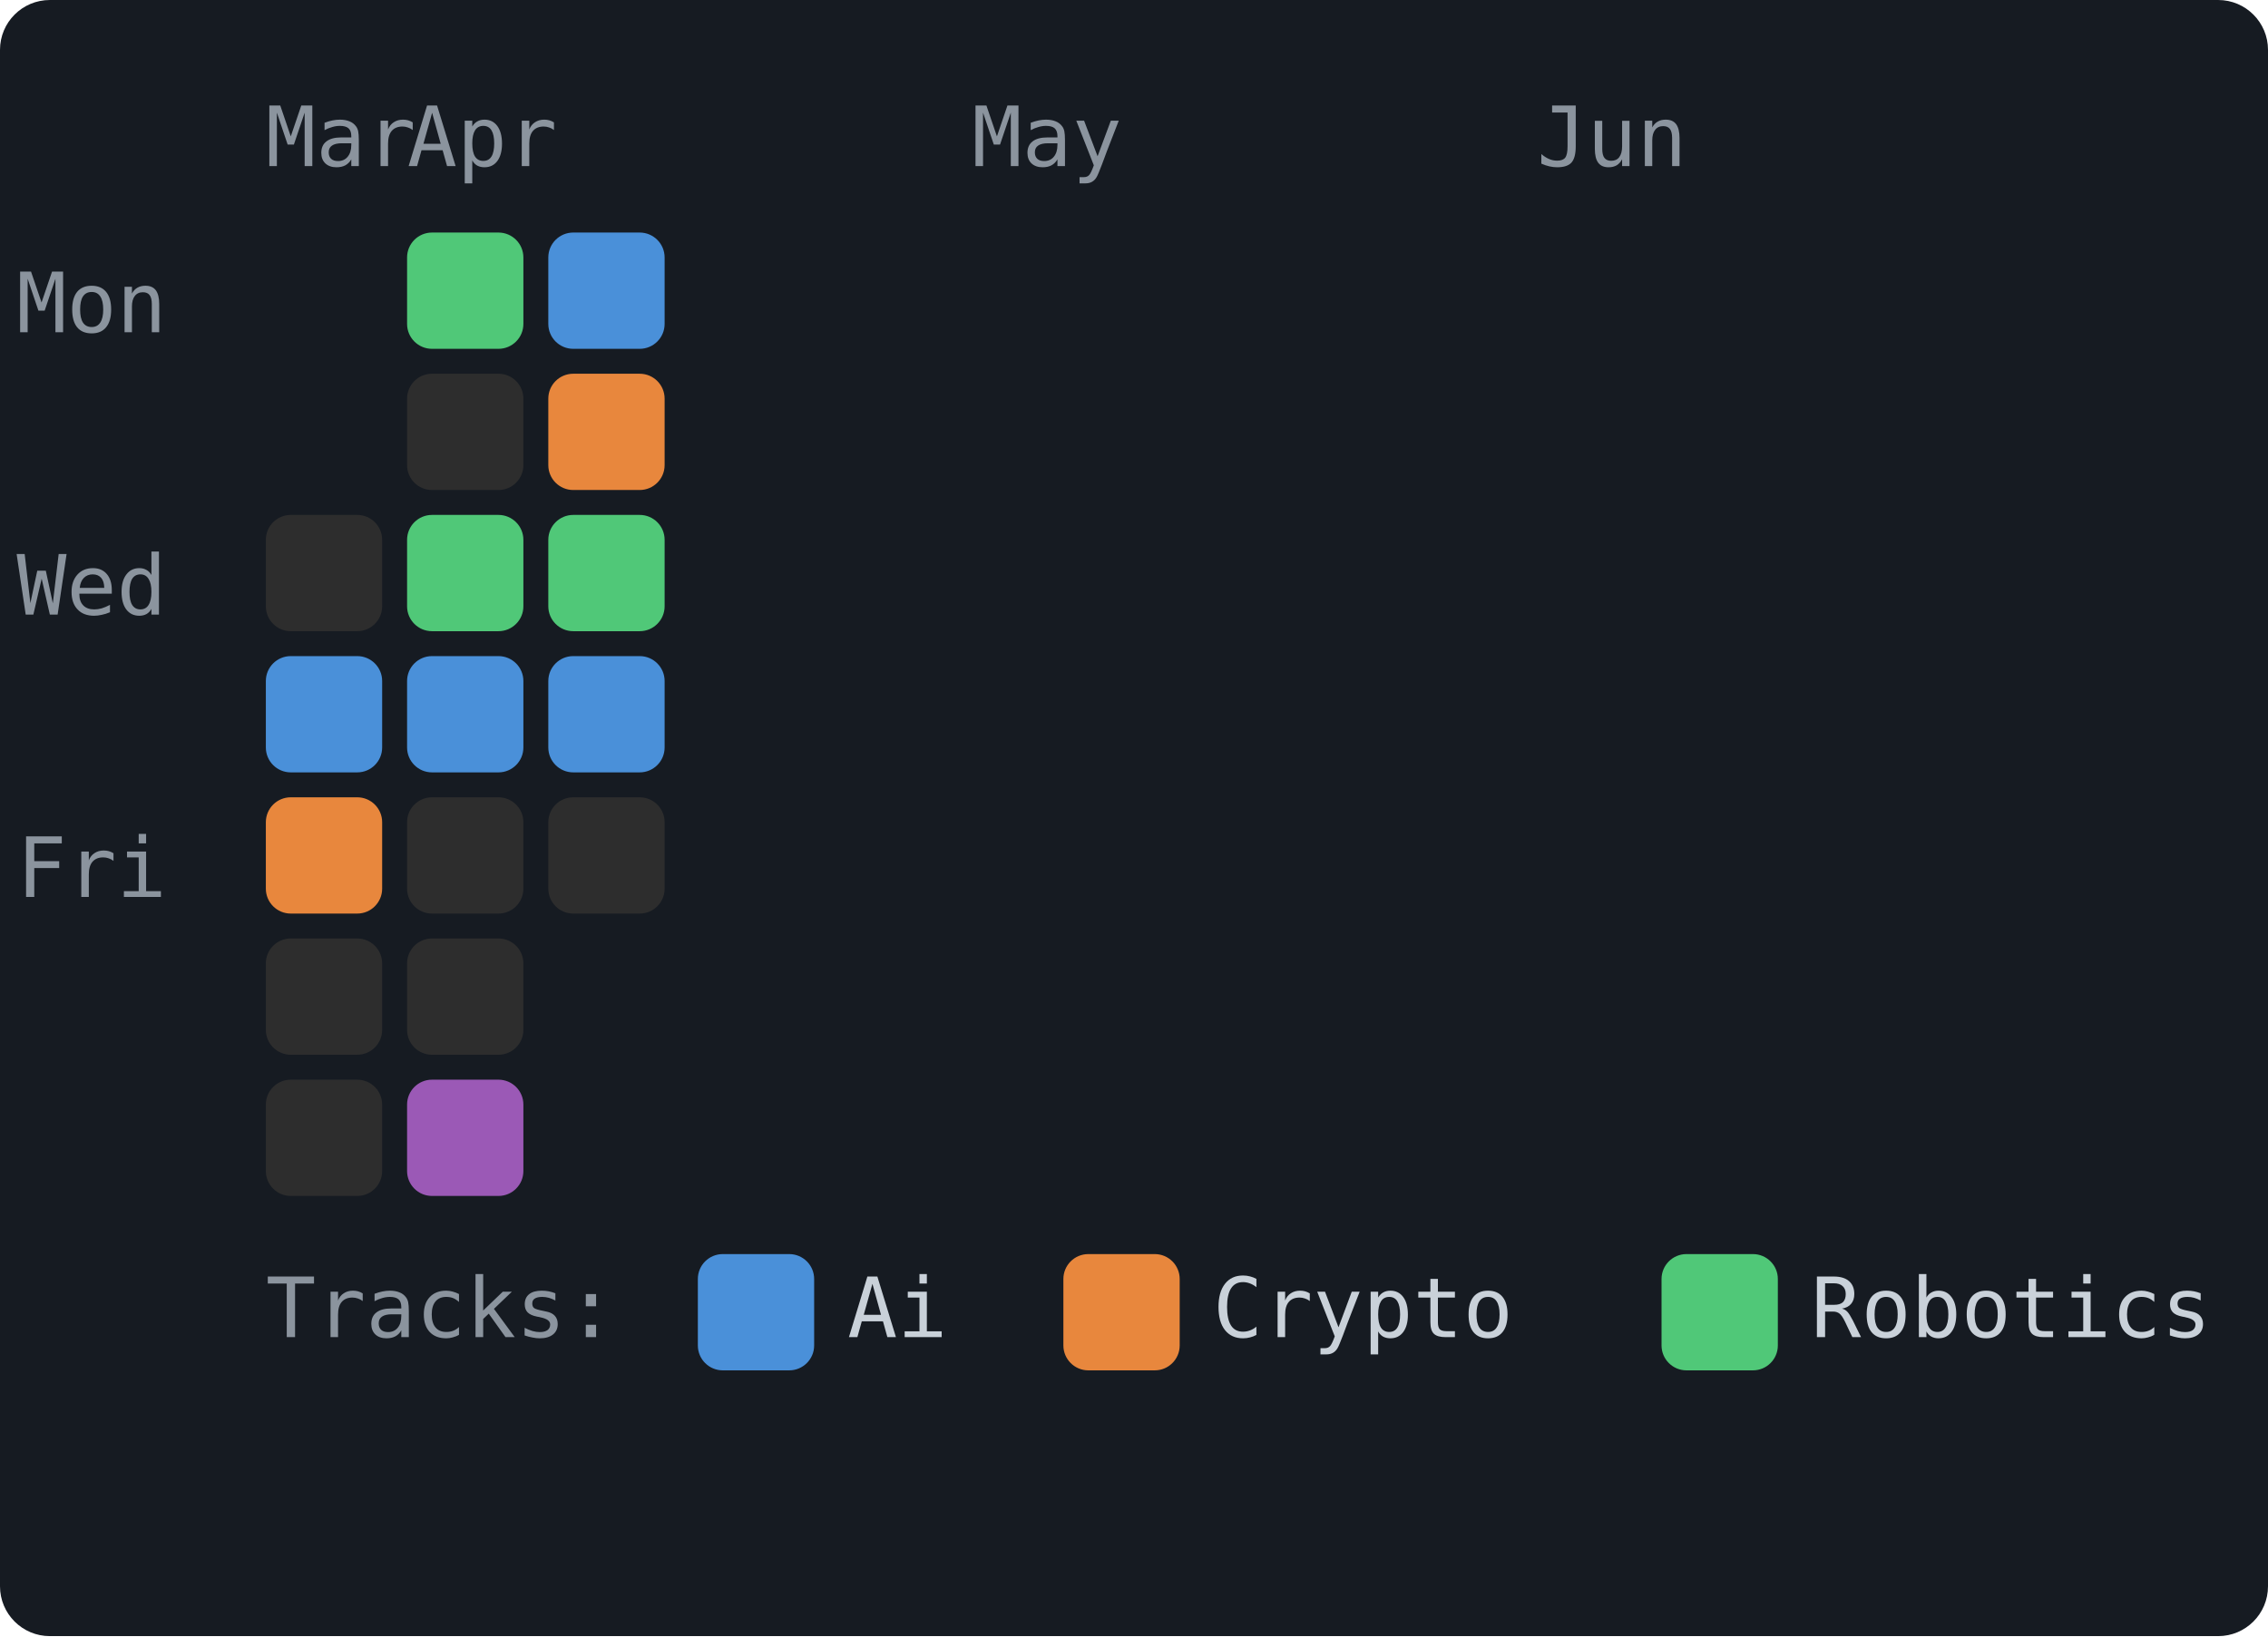
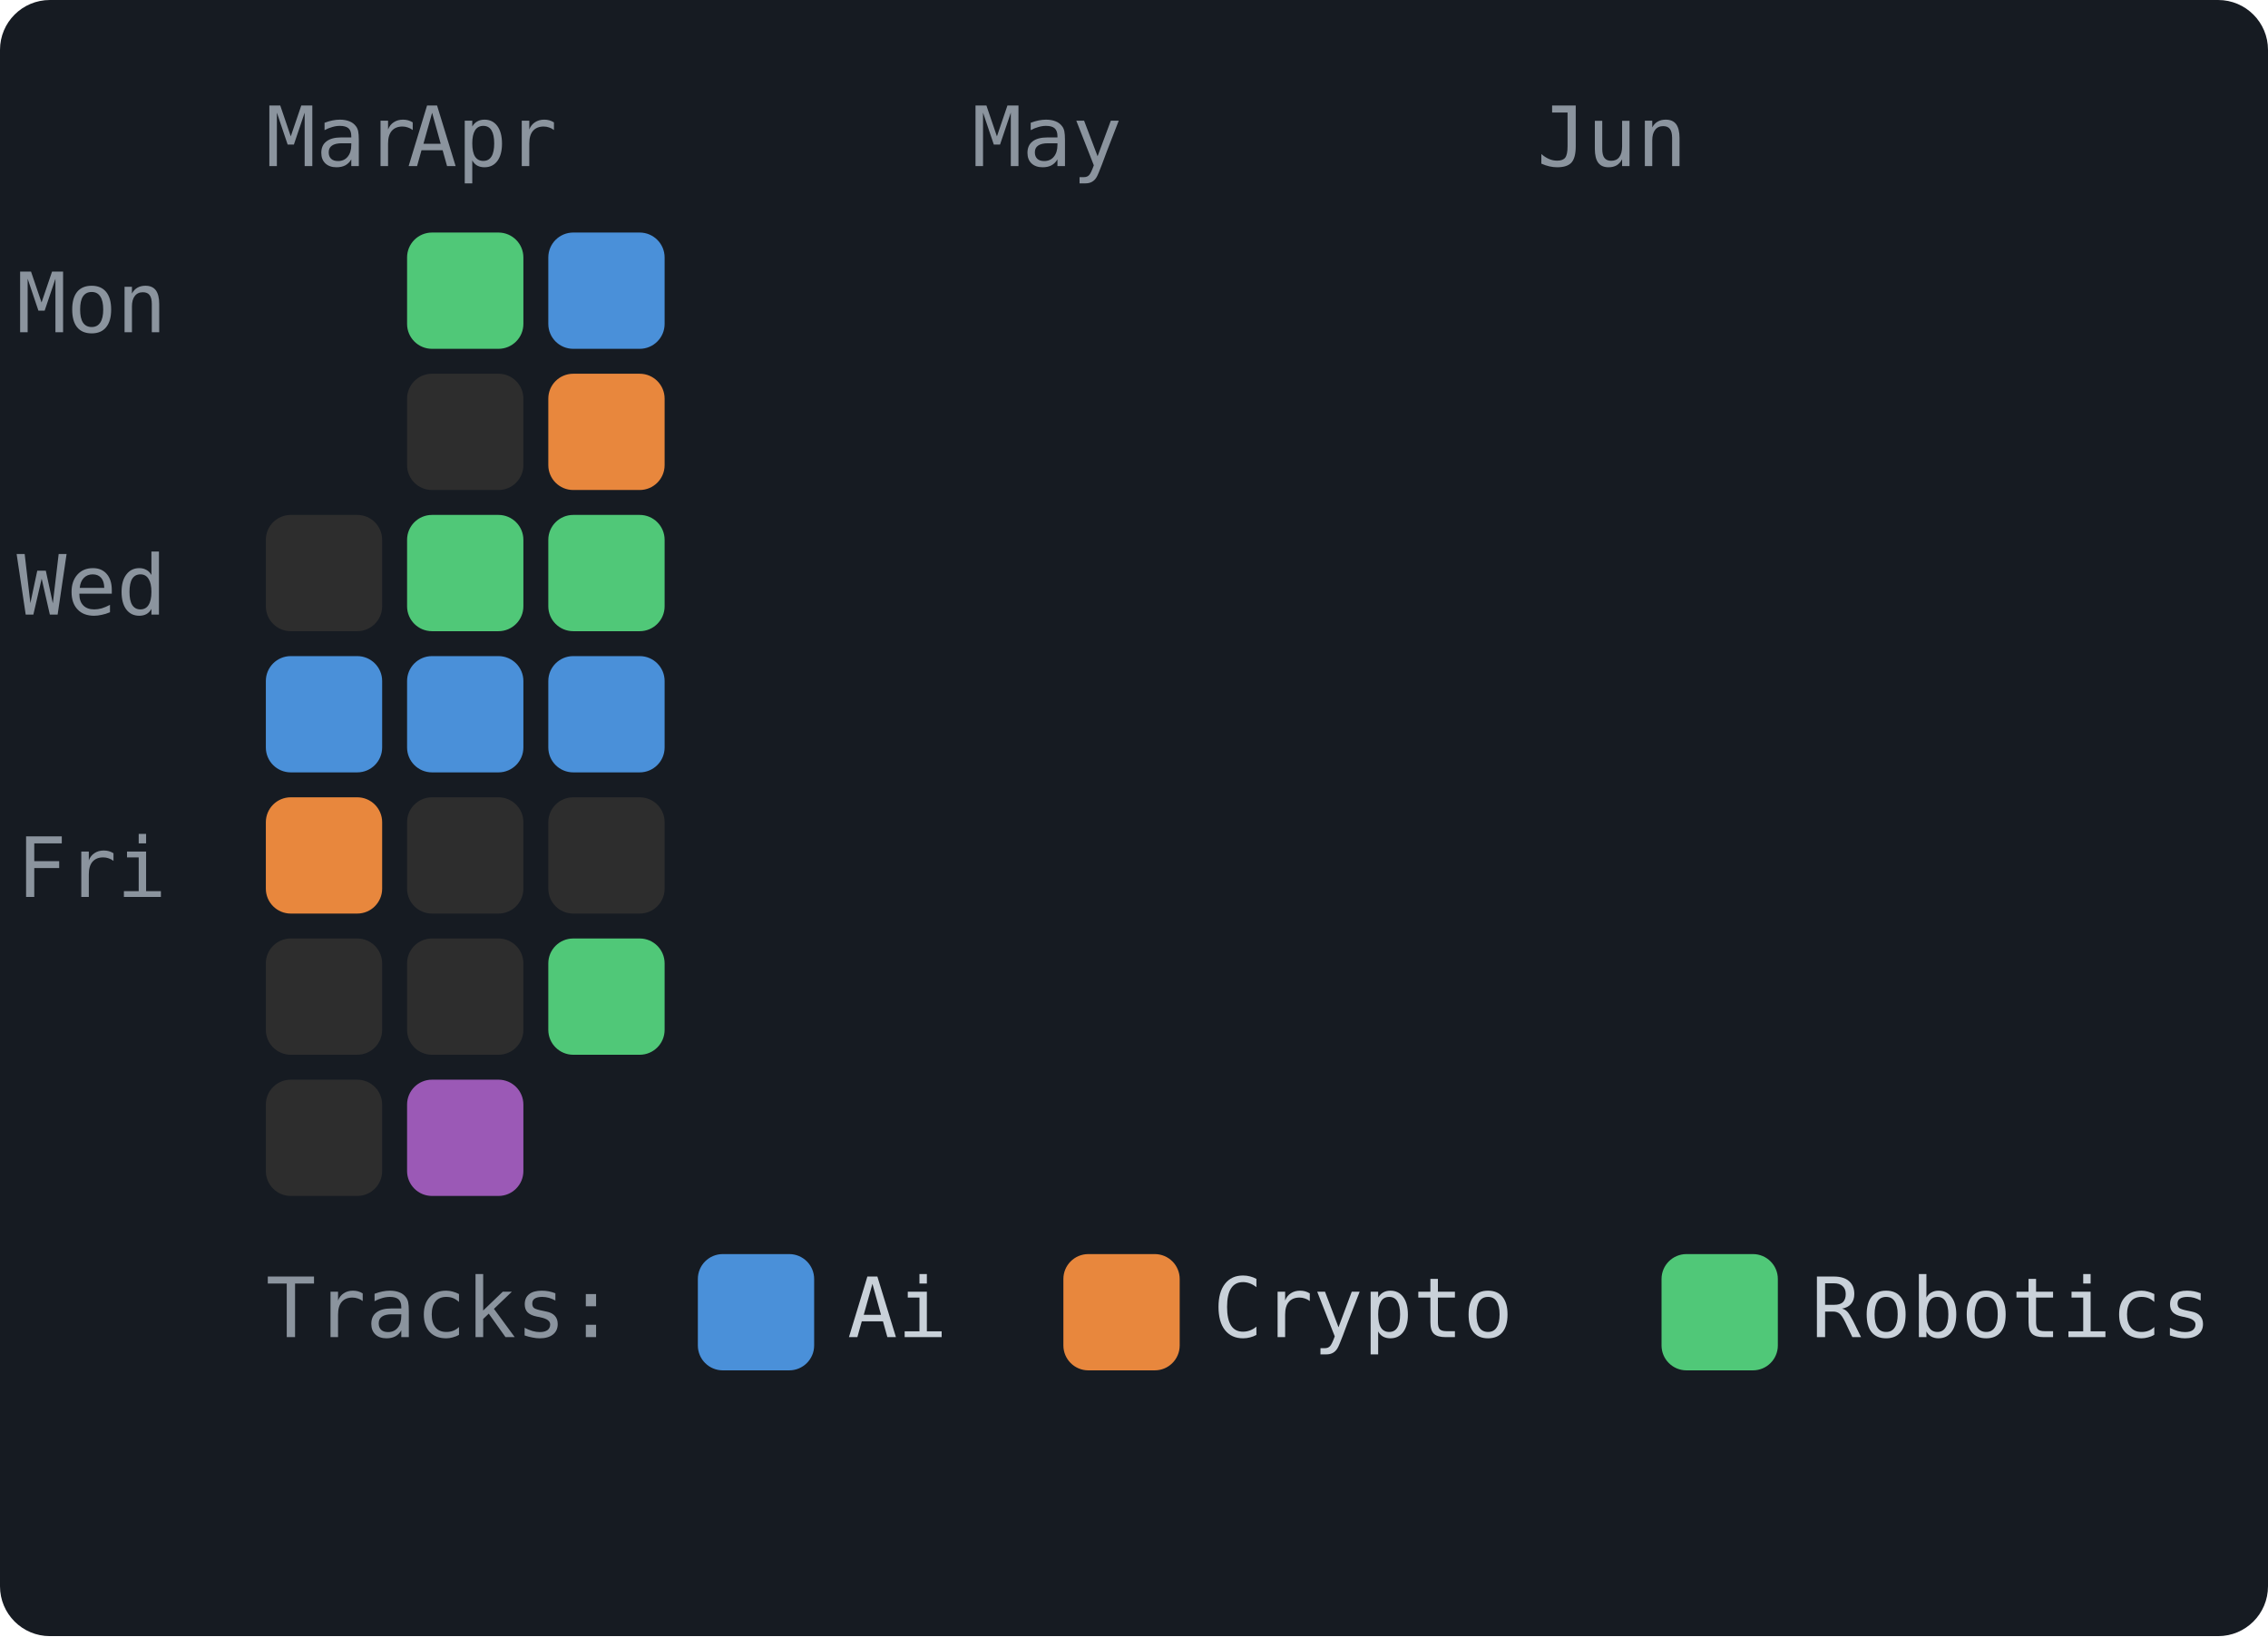
<svg xmlns="http://www.w3.org/2000/svg" width="273" height="197" viewBox="0 0 273 197">
  <rect width="273" height="197" fill="#161B22" rx="6" />
  <text x="2" y="40" fill="#8B949E" font-family="monospace" font-size="10">Mon</text>
  <text x="2" y="74" fill="#8B949E" font-family="monospace" font-size="10">Wed</text>
  <text x="2" y="108" fill="#8B949E" font-family="monospace" font-size="10">Fri</text>
  <text x="32" y="20" fill="#8B949E" font-family="monospace" font-size="10">Mar</text>
  <text x="49" y="20" fill="#8B949E" font-family="monospace" font-size="10">Apr</text>
  <text x="117" y="20" fill="#8B949E" font-family="monospace" font-size="10">May</text>
  <text x="185" y="20" fill="#8B949E" font-family="monospace" font-size="10">Jun</text>
  <rect x="32" y="62" width="14" height="14" rx="3" fill="#2D2D2D" />
  <rect x="32" y="79" width="14" height="14" rx="3" fill="#4A90D9" />
  <rect x="32" y="96" width="14" height="14" rx="3" fill="#E8873D" />
  <rect x="32" y="113" width="14" height="14" rx="3" fill="#2D2D2D" />
  <rect x="32" y="130" width="14" height="14" rx="3" fill="#2D2D2D" />
  <rect x="49" y="28" width="14" height="14" rx="3" fill="#50C878" />
  <rect x="49" y="45" width="14" height="14" rx="3" fill="#2D2D2D" />
  <rect x="49" y="62" width="14" height="14" rx="3" fill="#50C878" />
  <rect x="49" y="79" width="14" height="14" rx="3" fill="#4A90D9" />
  <rect x="49" y="96" width="14" height="14" rx="3" fill="#2D2D2D" />
  <rect x="49" y="113" width="14" height="14" rx="3" fill="#2D2D2D" />
  <rect x="49" y="130" width="14" height="14" rx="3" fill="#9B59B6" />
  <rect x="66" y="28" width="14" height="14" rx="3" fill="#4A90D9" />
  <rect x="66" y="45" width="14" height="14" rx="3" fill="#E8873D" />
  <rect x="66" y="62" width="14" height="14" rx="3" fill="#50C878" />
  <rect x="66" y="79" width="14" height="14" rx="3" fill="#4A90D9" />
  <rect x="66" y="96" width="14" height="14" rx="3" fill="#2D2D2D" />
+   <rect x="66" y="113" width="14" height="14" rx="3" fill="#50C878" />
  <text x="32" y="161" fill="#8B949E" font-family="monospace" font-size="10">Tracks:</text>
  <rect x="84" y="151" width="14" height="14" rx="3" fill="#4A90D9" />
  <text x="102" y="161" fill="#C9D1D9" font-family="monospace" font-size="10">Ai</text>
  <rect x="128" y="151" width="14" height="14" rx="3" fill="#E8873D" />
  <text x="146" y="161" fill="#C9D1D9" font-family="monospace" font-size="10">Crypto</text>
  <rect x="200" y="151" width="14" height="14" rx="3" fill="#50C878" />
  <text x="218" y="161" fill="#C9D1D9" font-family="monospace" font-size="10">Robotics</text>
  <rect x="286" y="151" width="14" height="14" rx="3" fill="#9B59B6" />
  <text x="304" y="161" fill="#C9D1D9" font-family="monospace" font-size="10">Integration</text>
  <rect x="393" y="151" width="14" height="14" rx="3" fill="#2D2D2D" />
  <text x="411" y="161" fill="#C9D1D9" font-family="monospace" font-size="10">No activity</text>
</svg>
